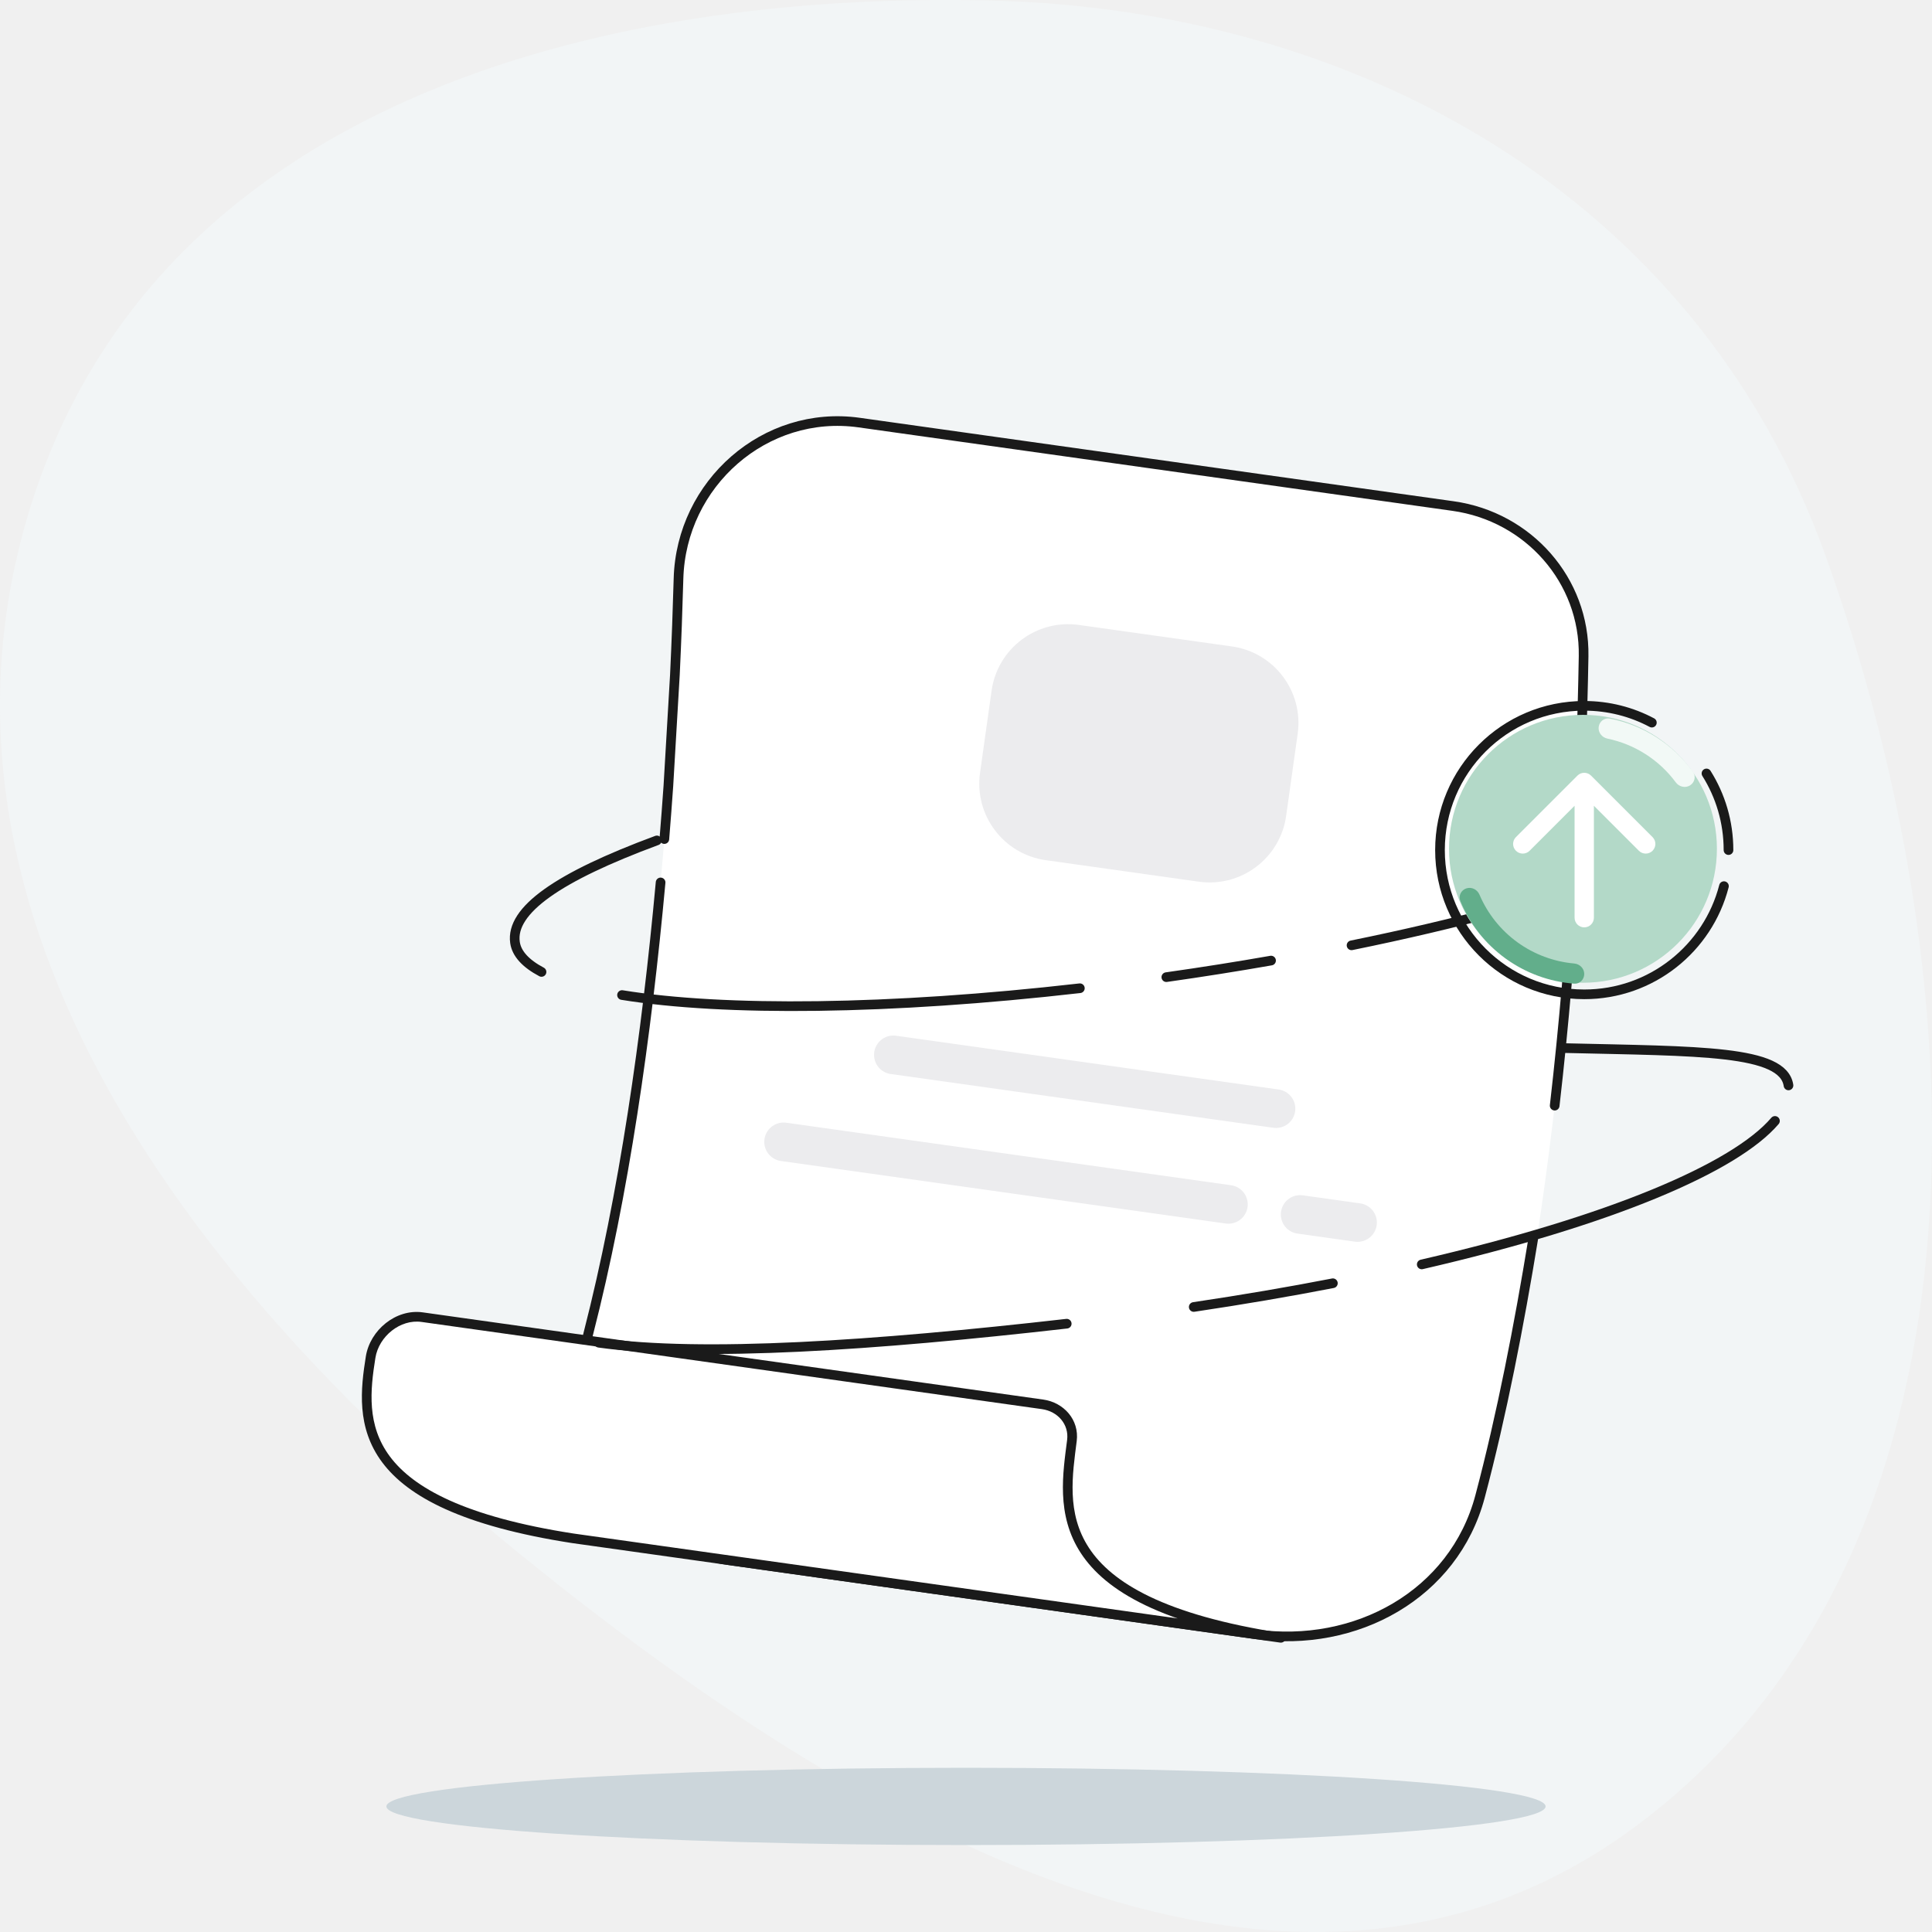
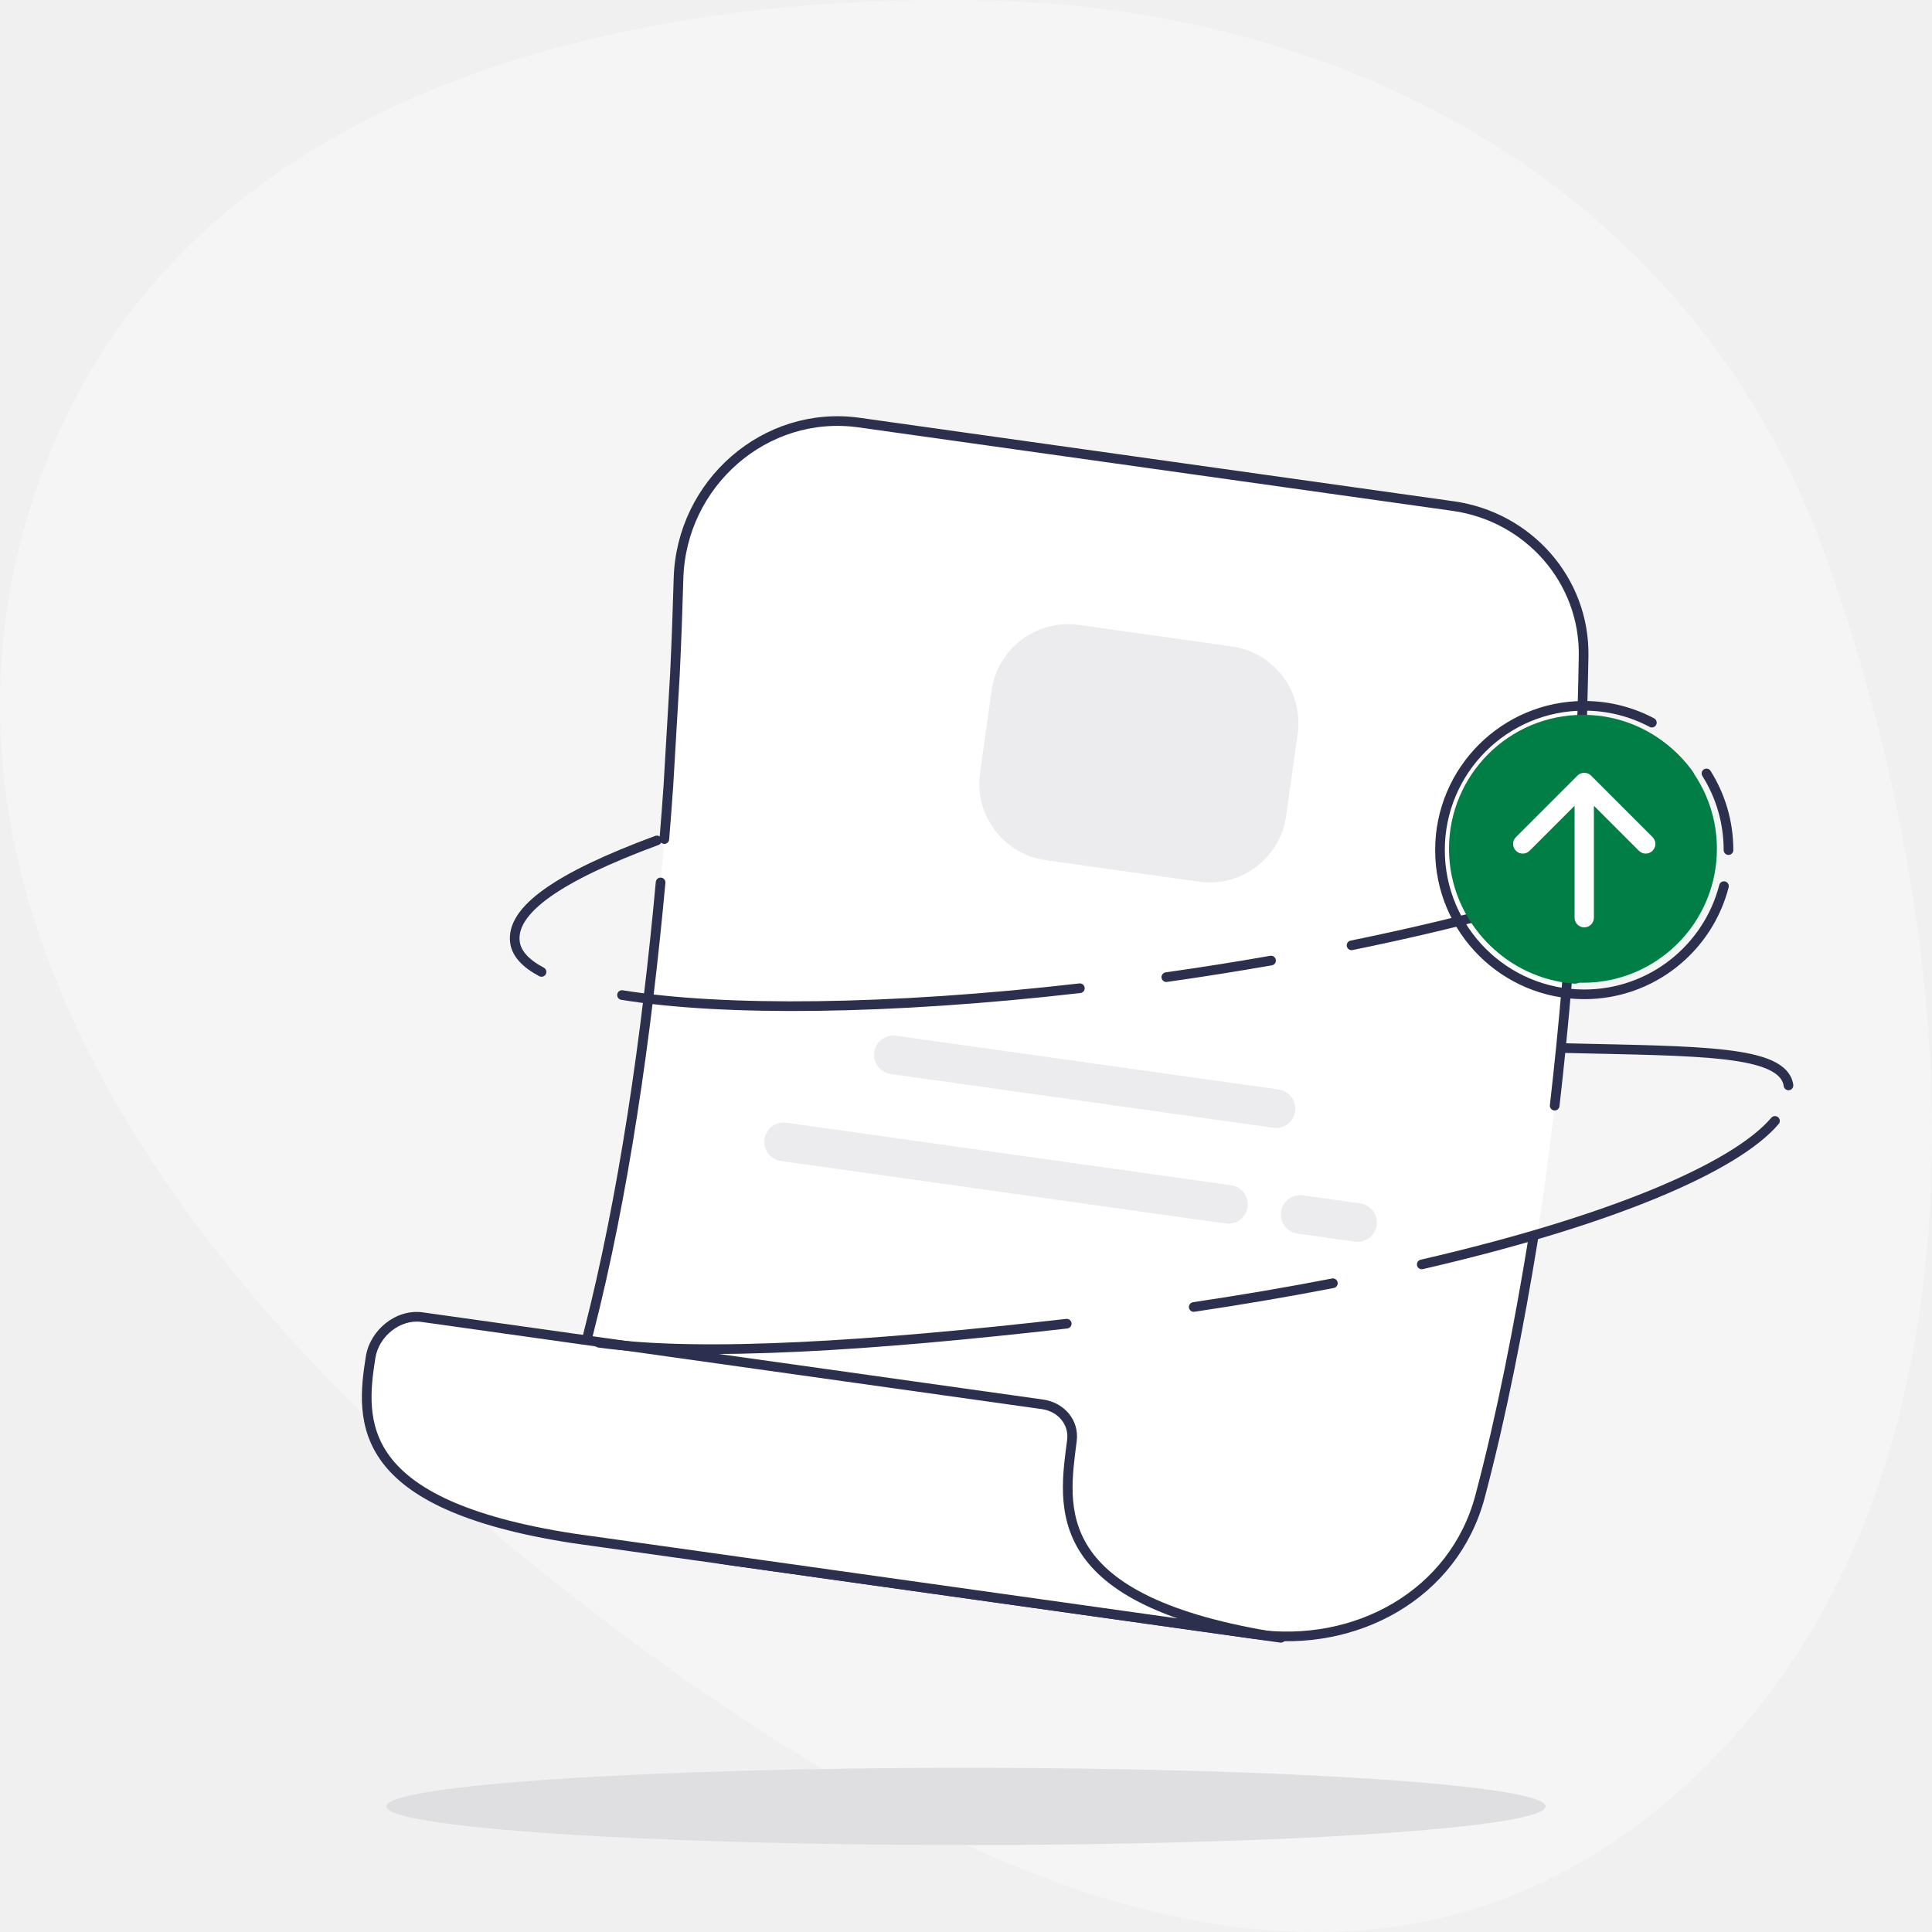
<svg xmlns="http://www.w3.org/2000/svg" width="200" height="200" viewBox="0 0 200 200" fill="none">
-   <path fill-rule="evenodd" clip-rule="evenodd" d="M102.723 0.062C140.076 1.009 175.55 19.937 189.041 57.694C205.301 103.204 206.867 160.396 170.056 188.511C134.233 215.873 88.97 189.388 53.887 160.924C20.887 134.15 -9.882 95.408 3.001 52.974C15.788 10.854 61.815 -0.976 102.723 0.062Z" fill="#F2F5F6" />
-   <ellipse cx="100" cy="187" rx="60" ry="4" fill="#CCD6DB" />
-   <path d="M60.913 138.012C67.173 113.635 69.609 82.69 70.24 59.89C70.512 50.047 79.194 42.376 88.945 43.747L150.432 52.388C158.215 53.482 164.068 60.053 163.934 67.911C163.524 92.164 161.004 128.28 153.46 154.999C150.6 165.132 140.336 170.634 129.91 169.169L75.339 161.499C64.673 160 58.234 148.444 60.913 138.012Z" fill="white" />
-   <path d="M160.94 114.455C162.868 97.718 163.711 81.079 163.934 67.926C164.068 60.068 158.215 53.482 150.432 52.388L88.945 43.747C79.194 42.376 70.511 50.057 70.239 59.9C70.151 63.071 70.029 66.399 69.866 69.845L69.19 81.364C69.063 83.178 68.924 85.012 68.773 86.859M158.714 128.266C157.269 137.103 155.455 146.478 153.214 154.914C150.51 165.089 140.336 170.634 129.91 169.169L75.339 161.499C64.673 160 58.235 148.441 60.914 138.009C64.582 123.724 66.937 107.184 68.385 91.349" stroke="#1A1A1A" stroke-linecap="round" />
+   <path fill-rule="evenodd" clip-rule="evenodd" d="M102.723 0.062C140.076 1.009 175.55 19.937 189.041 57.694C205.301 103.204 206.867 160.396 170.056 188.511C134.233 215.873 88.97 189.388 53.887 160.924C20.887 134.15 -9.882 95.408 3.001 52.974C15.788 10.854 61.815 -0.976 102.723 0.062Z" fill="#F5F5F5" />
+   <ellipse cx="100" cy="187" rx="60" ry="4" fill="#DFDFE2" />
+   <path d="M60.913 138.012C67.173 113.635 69.609 82.69 70.24 59.89C70.512 50.047 79.194 42.376 88.945 43.747L150.432 52.388C158.215 53.482 164.068 60.053 163.934 67.911C163.524 92.164 161.004 128.28 153.46 155C150.6 165.132 140.336 170.634 129.91 169.169L75.339 161.499C64.673 160 58.234 148.444 60.913 138.012Z" fill="white" />
+   <path d="M160.94 114.455C162.868 97.718 163.711 81.079 163.934 67.926C164.068 60.068 158.215 53.482 150.432 52.388L88.945 43.747C79.194 42.376 70.511 50.057 70.239 59.9C70.151 63.071 70.029 66.399 69.866 69.846L69.19 81.364C69.063 83.178 68.924 85.012 68.773 86.859M158.714 128.266C157.269 137.103 155.455 146.478 153.214 154.914C150.51 165.089 140.336 170.634 129.91 169.169L75.339 161.499C64.673 160 58.235 148.442 60.914 138.009C64.582 123.724 66.937 107.184 68.385 91.349" stroke="#2C304E" stroke-linecap="round" />
  <path d="M92.481 109.199L132.091 114.766" stroke="#ECECEE" stroke-width="4" stroke-linecap="round" />
  <path d="M81.117 118.205L127.164 124.677M140.533 126.555L134.591 125.72" stroke="#ECECEE" stroke-width="4" stroke-linecap="round" />
  <path d="M59.313 159.247C36.701 155.75 37.294 147.194 38.366 140.494C38.764 138.008 41.213 136.001 43.705 136.352L107.923 145.377C109.818 145.643 111.205 147.217 110.965 149.116C110.093 156.011 108.199 165.773 132.593 169.546L59.313 159.247Z" fill="white" />
-   <path d="M38.366 140.494L38.86 140.573L38.366 140.494ZM59.313 159.247L59.237 159.741L59.244 159.742L59.313 159.247ZM132.593 169.546L132.524 170.041C132.796 170.079 133.048 169.891 133.088 169.619C133.128 169.347 132.941 169.094 132.67 169.052L132.593 169.546ZM110.965 149.116L110.469 149.053L110.469 149.053L110.965 149.116ZM38.366 140.494L37.872 140.415C37.337 143.763 36.877 147.773 39.557 151.37C42.224 154.947 47.898 157.987 59.237 159.741L59.313 159.247L59.39 158.753C48.116 157.009 42.781 154.022 40.359 150.772C37.951 147.542 38.324 143.924 38.86 140.573L38.366 140.494ZM43.705 136.352L43.636 136.847L107.853 145.872L107.923 145.377L107.992 144.882L43.775 135.857L43.705 136.352ZM132.593 169.546L132.663 169.051L59.383 158.752L59.313 159.247L59.244 159.742L132.524 170.041L132.593 169.546ZM110.965 149.116L110.469 149.053C110.038 152.456 109.3 156.82 111.886 160.775C114.473 164.734 120.282 168.148 132.517 170.04L132.593 169.546L132.67 169.052C120.51 167.171 115.069 163.818 112.723 160.228C110.374 156.635 111.019 152.671 111.461 149.178L110.965 149.116ZM107.923 145.377L107.853 145.872C109.517 146.106 110.67 147.464 110.469 149.053L110.965 149.116L111.461 149.178C111.741 146.97 110.118 145.181 107.992 144.882L107.923 145.377ZM38.366 140.494L38.86 140.573C39.219 138.326 41.442 136.539 43.636 136.847L43.705 136.352L43.775 135.857C40.983 135.464 38.308 137.69 37.872 140.415L38.366 140.494Z" fill="#1A1A1A" />
-   <rect x="103.761" y="63.58" width="32" height="24.591" rx="8" transform="rotate(8 103.761 63.58)" fill="#ECECEE" />
-   <path d="M123.575 135.298C128.645 134.544 133.452 133.72 137.979 132.841M185.144 112.362C184.598 108.691 175.901 108.831 162 108.5M62 139C72.731 140.494 90.43 139.309 110.427 137.028M147.179 130.892C166.726 126.383 179.613 120.88 183.743 116.037" stroke="#1A1A1A" stroke-linecap="round" />
-   <path d="M120.739 101.154C124.44 100.629 128.061 100.055 131.579 99.438M68 87C57.764 90.785 52.839 94.23 53.312 97.562C53.477 98.729 54.427 99.748 56.058 100.614M64.392 103.007C74.951 104.719 92.113 104.556 111.787 102.302M139.912 97.86C150.891 95.623 160.544 93.003 168.037 90.288" stroke="#1A1A1A" stroke-linecap="round" />
-   <g clip-path="url(#clip0_2077_2914)">
-     <path d="M178.933 88C178.933 85.085 178.098 82.365 176.654 80.067M171 74.806C168.912 73.696 166.529 73.067 164 73.067C155.753 73.067 149.067 79.752 149.067 88C149.067 96.247 155.753 102.933 164 102.933C170.958 102.933 176.805 98.174 178.463 91.733" stroke="#1A1A1A" stroke-linecap="round" />
-     <ellipse cx="163.867" cy="87.867" rx="13.867" ry="13.867" fill="#B3D9C8" />
-     <path d="M163 95C163 95.552 163.448 96 164 96C164.552 96 165 95.552 165 95H164H163ZM164.707 80.293C164.317 79.902 163.683 79.902 163.293 80.293L156.929 86.657C156.538 87.047 156.538 87.68 156.929 88.071C157.319 88.462 157.953 88.462 158.343 88.071L164 82.414L169.657 88.071C170.047 88.462 170.681 88.462 171.071 88.071C171.462 87.68 171.462 87.047 171.071 86.657L164.707 80.293ZM164 95H165V81H164H163V95H164Z" fill="white" />
-     <path d="M164 100.827C164 101.401 163.534 101.871 162.961 101.828C160.401 101.635 157.937 100.735 155.849 99.218C153.762 97.701 152.144 95.636 151.17 93.261C150.952 92.73 151.255 92.141 151.801 91.964C152.347 91.786 152.93 92.087 153.155 92.616C153.988 94.574 155.34 96.277 157.072 97.536C158.804 98.794 160.841 99.553 162.961 99.741C163.533 99.791 164 100.252 164 100.827Z" fill="#62AE8B" />
-     <path d="M165.494 75.261C165.561 74.69 166.079 74.278 166.643 74.388C168.358 74.721 169.998 75.376 171.476 76.321C172.953 77.266 174.234 78.482 175.255 79.9C175.591 80.366 175.433 81.009 174.943 81.309C174.453 81.608 173.816 81.451 173.475 80.989C172.623 79.837 171.566 78.848 170.354 78.073C169.143 77.297 167.802 76.752 166.399 76.46C165.837 76.343 165.427 75.831 165.494 75.261Z" fill="#F2F9F6" />
+   <path d="M38.366 140.494L38.86 140.573L38.366 140.494ZM59.313 159.247L59.237 159.741L59.244 159.742L59.313 159.247ZM132.593 169.546L132.524 170.041C132.796 170.079 133.048 169.891 133.088 169.619C133.128 169.347 132.941 169.094 132.67 169.052L132.593 169.546ZM110.965 149.116L110.469 149.053L110.469 149.053L110.965 149.116ZM37.872 140.415C37.337 143.763 36.877 147.773 39.557 151.37C42.224 154.947 47.898 157.987 59.237 159.741L59.39 158.753C48.116 157.009 42.781 154.022 40.359 150.772C37.951 147.542 38.324 143.924 38.86 140.573L37.872 140.415ZM43.636 136.847L107.853 145.872L107.992 144.882L43.775 135.857L43.636 136.847ZM132.663 169.051L59.383 158.752L59.244 159.742L132.524 170.041L132.663 169.051ZM110.469 149.053C110.038 152.456 109.3 156.82 111.886 160.775C114.473 164.734 120.282 168.148 132.517 170.04L132.67 169.052C120.51 167.171 115.069 163.818 112.723 160.228C110.374 156.635 111.019 152.671 111.461 149.178L110.469 149.053ZM107.853 145.872C109.517 146.106 110.67 147.464 110.469 149.053L111.461 149.178C111.741 146.97 110.118 145.181 107.992 144.882L107.853 145.872ZM38.86 140.573C39.219 138.326 41.442 136.539 43.636 136.847L43.775 135.857C40.983 135.464 38.308 137.69 37.872 140.415L38.86 140.573Z" fill="#2C304E" />
+   <rect x="103.761" y="63.58" width="32" height="24.591" rx="8" transform="rotate(8 103.761 63.5801)" fill="#ECECEE" />
+   <path d="M123.575 135.298C128.645 134.544 133.452 133.72 137.979 132.841M185.144 112.362C184.598 108.691 175.901 108.831 162 108.5M62 139C72.731 140.494 90.43 139.309 110.427 137.028M147.179 130.892C166.726 126.383 179.613 120.88 183.743 116.037" stroke="#2C304E" stroke-linecap="round" />
+   <path d="M120.739 101.154C124.44 100.629 128.061 100.054 131.579 99.437M68 87C57.764 90.785 52.839 94.229 53.312 97.562C53.477 98.729 54.427 99.748 56.058 100.613M64.392 103.007C74.951 104.718 92.113 104.556 111.787 102.302M139.912 97.86C150.891 95.623 160.544 93.002 168.037 90.287" stroke="#2C304E" stroke-linecap="round" />
+   <g clip-path="url(#clip0_3130_241317)">
+     <path d="M178.933 88C178.933 85.085 178.098 82.365 176.654 80.066M171 74.805C168.912 73.695 166.529 73.066 164 73.066C155.753 73.066 149.067 79.752 149.067 88C149.067 96.247 155.753 102.933 164 102.933C170.958 102.933 176.805 98.174 178.463 91.733" stroke="#2C304E" stroke-linecap="round" />
+     <ellipse cx="163.867" cy="87.867" rx="13.867" ry="13.867" fill="url(#paint0_linear_3130_241317)" />
+     <path d="M163 95C163 95.552 163.448 96 164 96C164.552 96 165 95.552 165 95H163ZM164.707 80.293C164.317 79.902 163.683 79.902 163.293 80.293L156.929 86.657C156.538 87.047 156.538 87.68 156.929 88.071C157.319 88.462 157.953 88.462 158.343 88.071L164 82.414L169.657 88.071C170.047 88.462 170.681 88.462 171.071 88.071C171.462 87.68 171.462 87.047 171.071 86.657L164.707 80.293ZM165 95V81H163V95H165Z" fill="white" />
+     <path d="M164 100.826C164 101.401 163.534 101.87 162.961 101.827C160.401 101.635 157.937 100.735 155.849 99.218C153.762 97.701 152.144 95.636 151.17 93.261C150.952 92.729 151.255 92.141 151.801 91.963C152.347 91.786 152.93 92.087 153.155 92.615C153.988 94.574 155.34 96.276 157.072 97.535C158.804 98.794 160.841 99.553 162.961 99.74C163.533 99.791 164 100.252 164 100.826Z" fill="url(#paint1_linear_3130_241317)" />
+     <path d="M165.494 75.26C165.561 74.69 166.079 74.278 166.643 74.387C168.358 74.72 169.998 75.375 171.476 76.32C172.953 77.266 174.234 78.481 175.255 79.9C175.591 80.366 175.433 81.009 174.943 81.308C174.453 81.608 173.816 81.45 173.475 80.989C172.623 79.837 171.566 78.848 170.354 78.072C169.143 77.297 167.802 76.751 166.399 76.46C165.837 76.343 165.427 75.831 165.494 75.26Z" fill="#007E45" />
  </g>
  <defs>
-     <clipPath id="clip0_2077_2914">
+     <linearGradient id="paint0_linear_3130_241317" x1="150" y1="87.867" x2="177.733" y2="87.867" gradientUnits="userSpaceOnUse">
+       <stop stop-color="#007E45" />
+       <stop offset="1" stop-color="#007E45" />
+     </linearGradient>
+     <linearGradient id="paint1_linear_3130_241317" x1="160.312" y1="71.999" x2="171.749" y2="108.011" gradientUnits="userSpaceOnUse">
+       <stop stop-color="#007E45" />
+       <stop offset="1" stop-color="#007E45" />
+     </linearGradient>
+     <clipPath id="clip0_3130_241317">
      <rect width="32" height="32" fill="white" transform="translate(148 72)" />
    </clipPath>
  </defs>
</svg>
